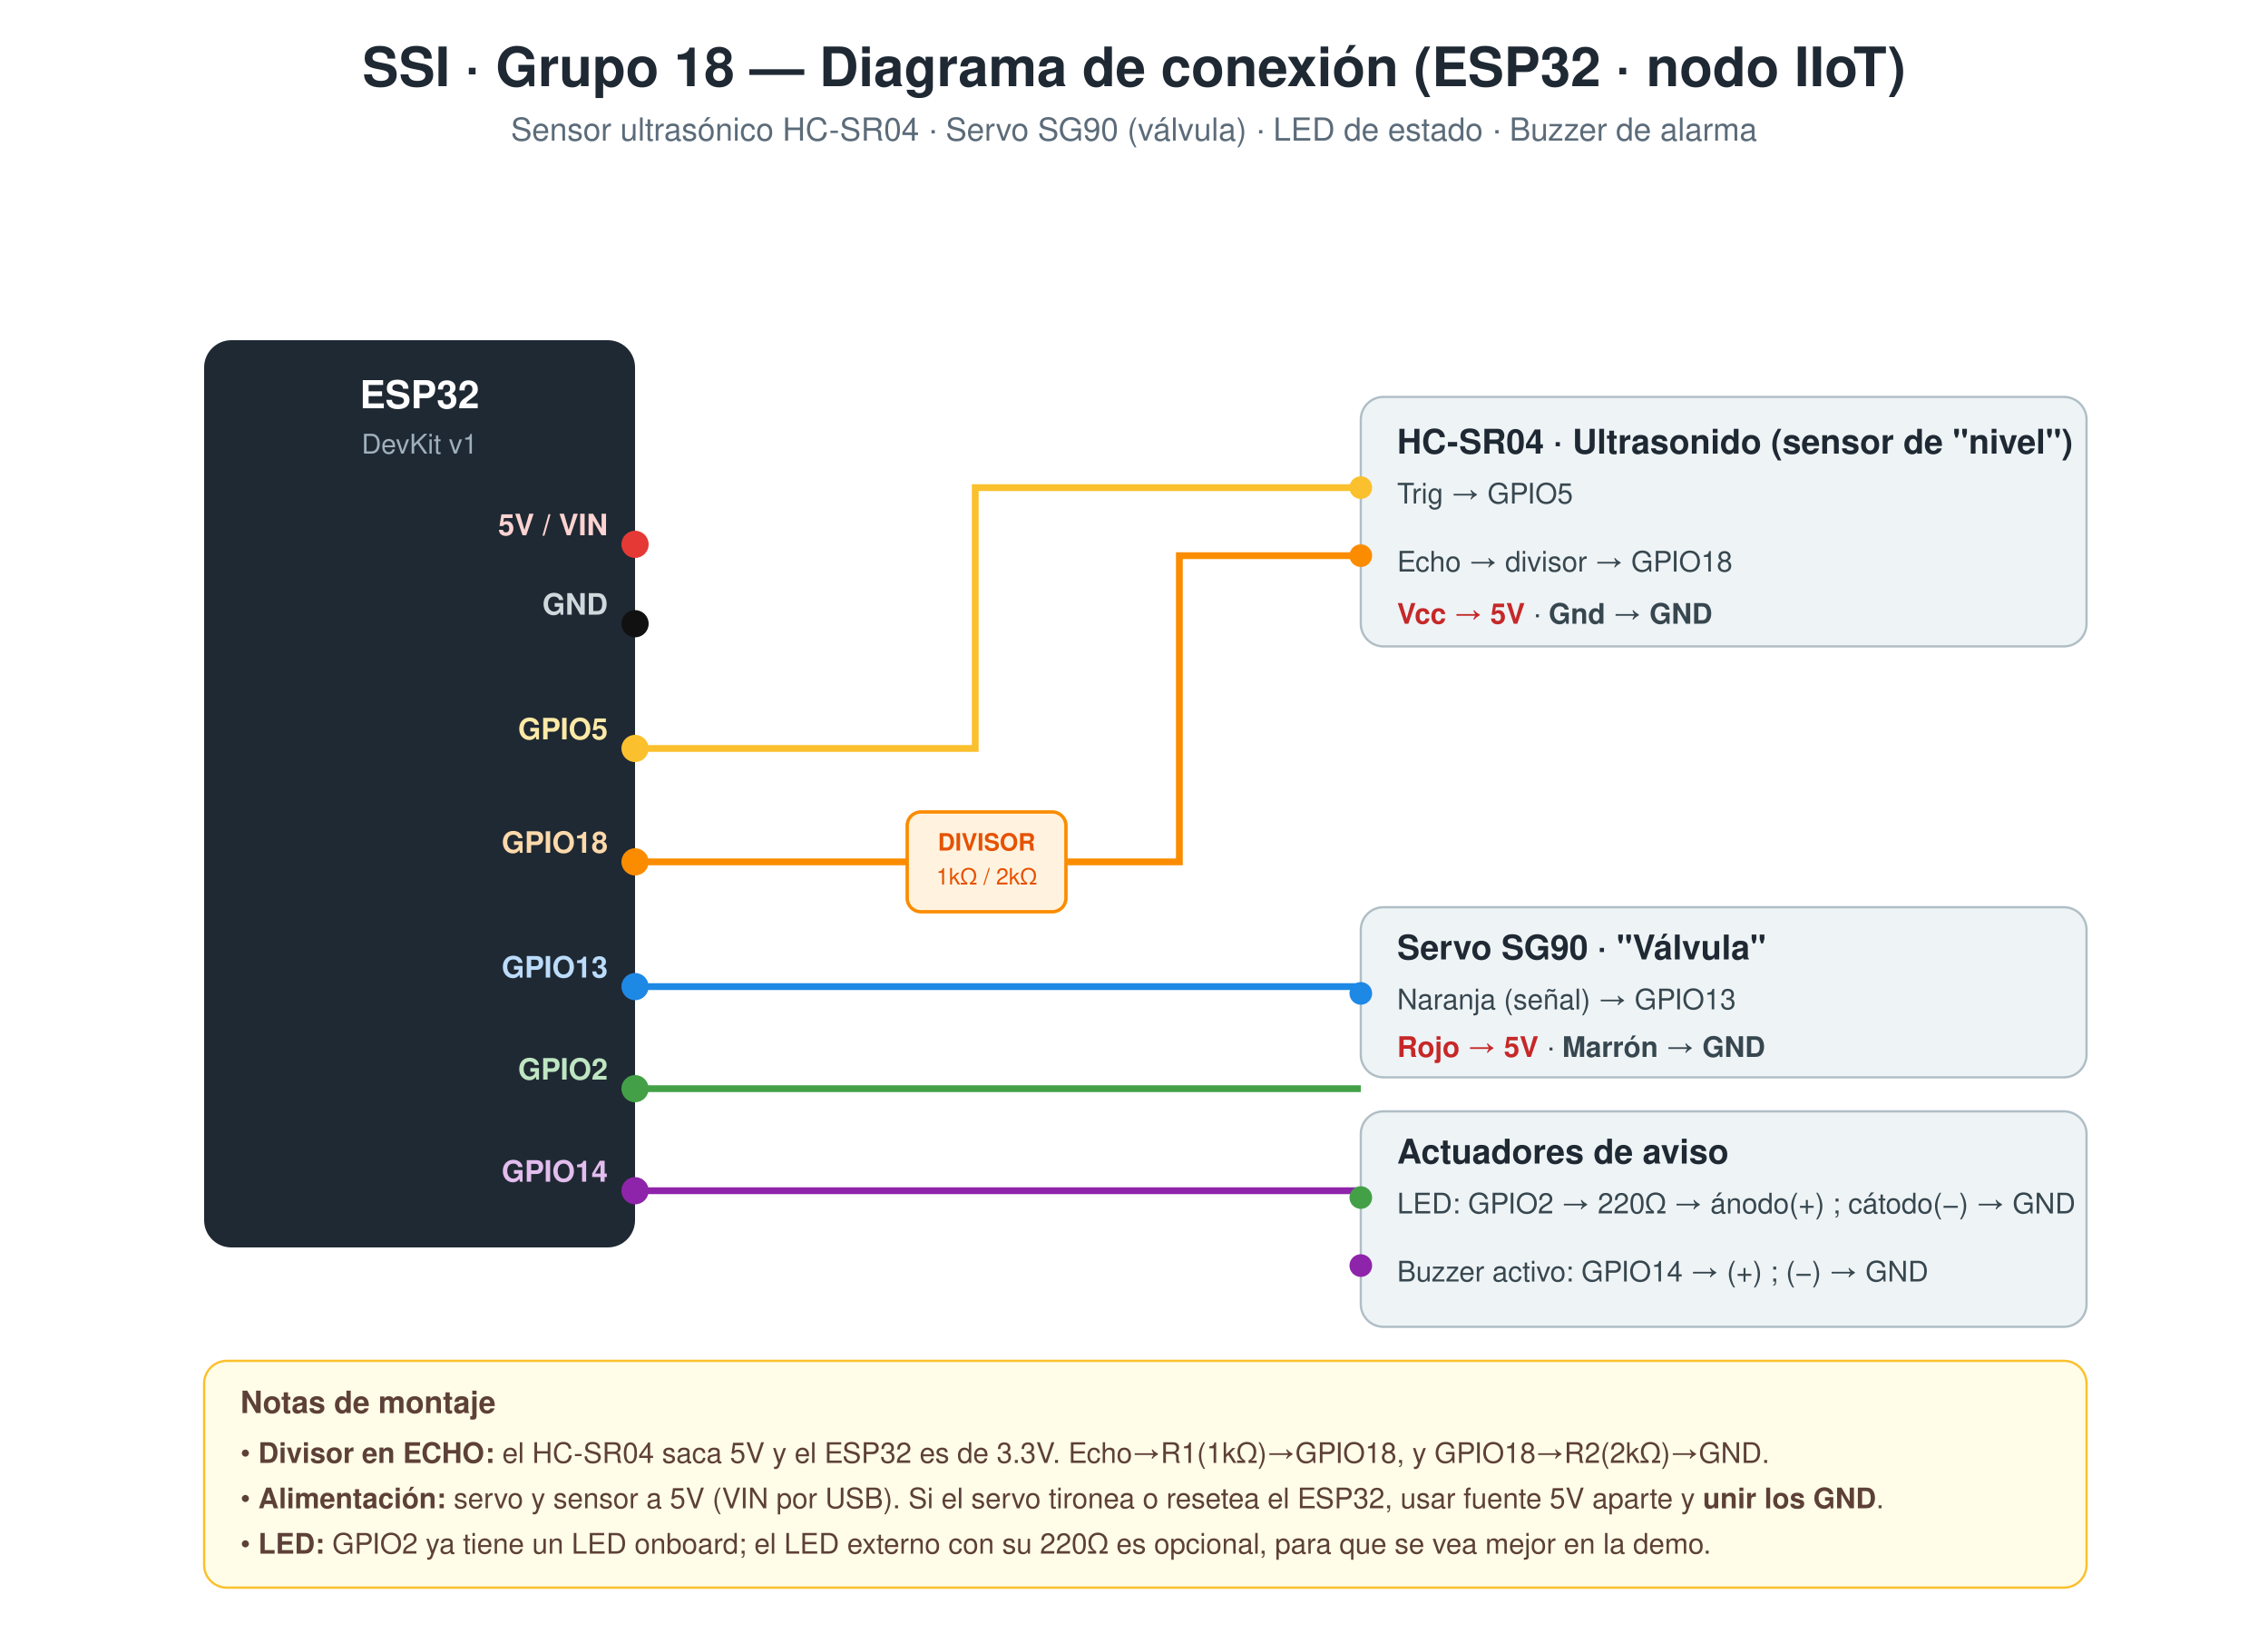
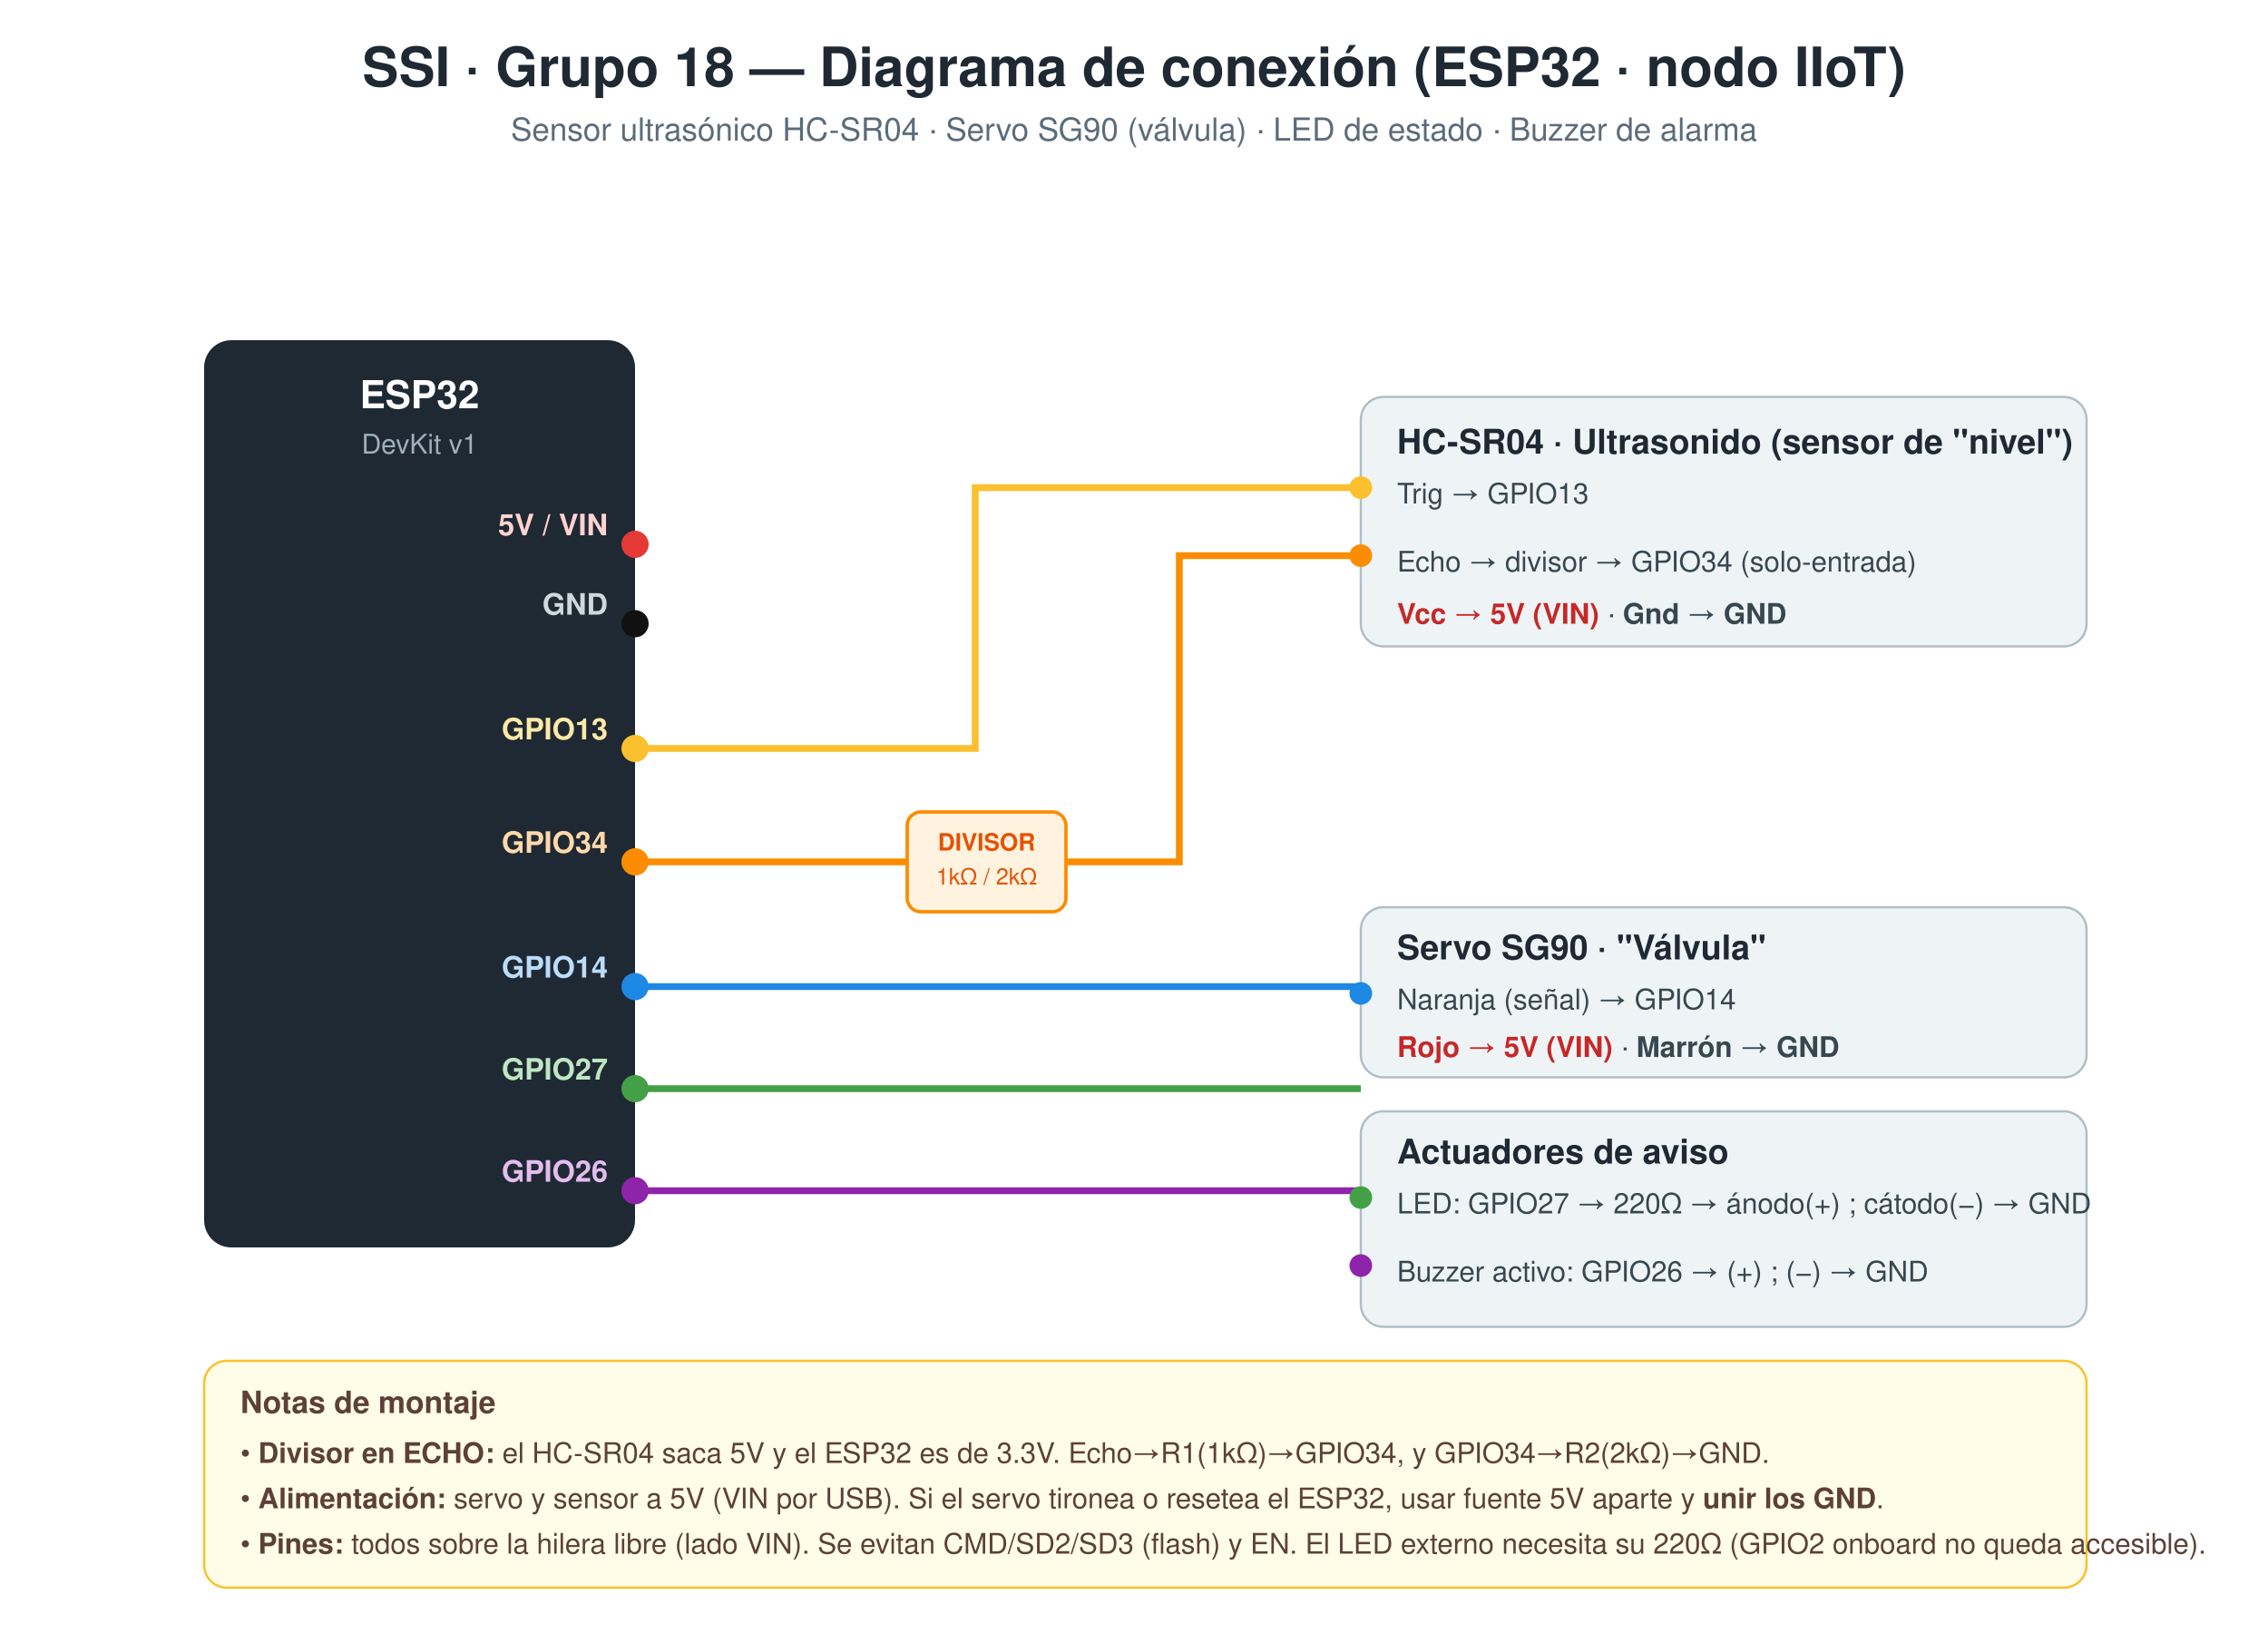
<svg xmlns="http://www.w3.org/2000/svg" viewBox="0 0 1000 720" font-family="Helvetica, Arial, sans-serif">
  <rect x="0" y="0" width="1000" height="720" fill="#ffffff" />
  <text x="500" y="38" text-anchor="middle" font-size="24" font-weight="700" fill="#1f2933">SSI · Grupo 18 — Diagrama de conexión (ESP32 · nodo IIoT)</text>
  <text x="500" y="62" text-anchor="middle" font-size="14" fill="#5b6b79">Sensor ultrasónico HC-SR04 · Servo SG90 (válvula) · LED de estado · Buzzer de alarma</text>
  <rect x="90" y="150" width="190" height="400" rx="12" fill="#1f2933" />
  <text x="185" y="180" text-anchor="middle" font-size="17" font-weight="700" fill="#ffffff">ESP32</text>
  <text x="185" y="200" text-anchor="middle" font-size="12" fill="#9fb0bd">DevKit v1</text>
  <circle cx="280" cy="240" r="6" fill="#e53935" />
  <text x="268" y="236" text-anchor="end" font-size="13" font-weight="700" fill="#ffd3d1">5V / VIN</text>
  <circle cx="280" cy="275" r="6" fill="#111" />
  <text x="268" y="271" text-anchor="end" font-size="13" font-weight="700" fill="#cfd8dc">GND</text>
  <circle cx="280" cy="330" r="6" fill="#fbc02d" />
-   <text x="268" y="326" text-anchor="end" font-size="13" font-weight="700" fill="#ffe9a6">GPIO5</text>
+   <text x="268" y="326" text-anchor="end" font-size="13" font-weight="700" fill="#ffe9a6">GPIO13</text>
  <circle cx="280" cy="380" r="6" fill="#fb8c00" />
-   <text x="268" y="376" text-anchor="end" font-size="13" font-weight="700" fill="#ffd9ab">GPIO18</text>
+   <text x="268" y="376" text-anchor="end" font-size="13" font-weight="700" fill="#ffd9ab">GPIO34</text>
  <circle cx="280" cy="435" r="6" fill="#1e88e5" />
-   <text x="268" y="431" text-anchor="end" font-size="13" font-weight="700" fill="#bbdcfb">GPIO13</text>
+   <text x="268" y="431" text-anchor="end" font-size="13" font-weight="700" fill="#bbdcfb">GPIO14</text>
  <circle cx="280" cy="480" r="6" fill="#43a047" />
-   <text x="268" y="476" text-anchor="end" font-size="13" font-weight="700" fill="#bfe6c2">GPIO2</text>
+   <text x="268" y="476" text-anchor="end" font-size="13" font-weight="700" fill="#bfe6c2">GPIO27</text>
  <circle cx="280" cy="525" r="6" fill="#8e24aa" />
-   <text x="268" y="521" text-anchor="end" font-size="13" font-weight="700" fill="#e3bdee">GPIO14</text>
+   <text x="268" y="521" text-anchor="end" font-size="13" font-weight="700" fill="#e3bdee">GPIO26</text>
  <path d="M280 330 H430 V215 H600" fill="none" stroke="#fbc02d" stroke-width="3" />
  <path d="M600 245 H520 V380 H470" fill="none" stroke="#fb8c00" stroke-width="3" />
  <path d="M400 380 H280" fill="none" stroke="#fb8c00" stroke-width="3" />
  <path d="M280 435 H600" fill="none" stroke="#1e88e5" stroke-width="3" />
  <path d="M280 480 H600" fill="none" stroke="#43a047" stroke-width="3" />
  <path d="M280 525 H600" fill="none" stroke="#8e24aa" stroke-width="3" />
  <rect x="400" y="358" width="70" height="44" rx="6" fill="#fff3e0" stroke="#fb8c00" stroke-width="1.5" />
  <text x="435" y="375" text-anchor="middle" font-size="10.5" font-weight="700" fill="#e65100">DIVISOR</text>
  <text x="435" y="390" text-anchor="middle" font-size="10" fill="#e65100">1kΩ / 2kΩ</text>
  <rect x="600" y="175" width="320" height="110" rx="10" fill="#eef3f6" stroke="#b0bec5" />
  <text x="616" y="200" font-size="15" font-weight="700" fill="#1f2933">HC-SR04 · Ultrasonido (sensor de "nivel")</text>
  <circle cx="600" cy="215" r="5" fill="#fbc02d" />
-   <text x="616" y="222" font-size="12.5" fill="#37474f">Trig → GPIO5</text>
+   <text x="616" y="222" font-size="12.5" fill="#37474f">Trig → GPIO13</text>
  <circle cx="600" cy="245" r="5" fill="#fb8c00" />
-   <text x="616" y="252" font-size="12.5" fill="#37474f">Echo → divisor → GPIO18</text>
+   <text x="616" y="252" font-size="12.5" fill="#37474f">Echo → divisor → GPIO34 (solo-entrada)</text>
  <text x="616" y="275" font-size="12.5" fill="#37474f">
-     <tspan fill="#c62828" font-weight="700">Vcc → 5V</tspan>   ·   <tspan font-weight="700">Gnd → GND</tspan>
+     <tspan fill="#c62828" font-weight="700">Vcc → 5V (VIN)</tspan>   ·   <tspan font-weight="700">Gnd → GND</tspan>
  </text>
  <rect x="600" y="400" width="320" height="75" rx="10" fill="#eef3f6" stroke="#b0bec5" />
  <text x="616" y="423" font-size="15" font-weight="700" fill="#1f2933">Servo SG90 · "Válvula"</text>
  <circle cx="600" cy="438" r="5" fill="#1e88e5" />
-   <text x="616" y="445" font-size="12.5" fill="#37474f">Naranja (señal) → GPIO13</text>
+   <text x="616" y="445" font-size="12.5" fill="#37474f">Naranja (señal) → GPIO14</text>
  <text x="616" y="466" font-size="12.5" fill="#37474f">
-     <tspan fill="#c62828" font-weight="700">Rojo → 5V</tspan>   ·   <tspan font-weight="700">Marrón → GND</tspan>
+     <tspan fill="#c62828" font-weight="700">Rojo → 5V (VIN)</tspan>   ·   <tspan font-weight="700">Marrón → GND</tspan>
  </text>
  <rect x="600" y="490" width="320" height="95" rx="10" fill="#eef3f6" stroke="#b0bec5" />
  <text x="616" y="513" font-size="15" font-weight="700" fill="#1f2933">Actuadores de aviso</text>
  <circle cx="600" cy="528" r="5" fill="#43a047" />
-   <text x="616" y="535" font-size="12.5" fill="#37474f">LED: GPIO2 → 220Ω → ánodo(+) ; cátodo(−) → GND</text>
+   <text x="616" y="535" font-size="12.5" fill="#37474f">LED: GPIO27 → 220Ω → ánodo(+) ; cátodo(−) → GND</text>
  <circle cx="600" cy="558" r="5" fill="#8e24aa" />
-   <text x="616" y="565" font-size="12.5" fill="#37474f">Buzzer activo: GPIO14 → (+) ; (−) → GND</text>
+   <text x="616" y="565" font-size="12.5" fill="#37474f">Buzzer activo: GPIO26 → (+) ; (−) → GND</text>
  <rect x="90" y="600" width="830" height="100" rx="10" fill="#fffde7" stroke="#fbc02d" />
  <text x="106" y="623" font-size="13.5" font-weight="700" fill="#5d4037">Notas de montaje</text>
-   <text x="106" y="645" font-size="12.5" fill="#5d4037">• <tspan font-weight="700">Divisor en ECHO:</tspan> el HC-SR04 saca 5V y el ESP32 es de 3.3V. Echo→R1(1kΩ)→GPIO18, y GPIO18→R2(2kΩ)→GND.</text>
+   <text x="106" y="645" font-size="12.5" fill="#5d4037">• <tspan font-weight="700">Divisor en ECHO:</tspan> el HC-SR04 saca 5V y el ESP32 es de 3.3V. Echo→R1(1kΩ)→GPIO34, y GPIO34→R2(2kΩ)→GND.</text>
  <text x="106" y="665" font-size="12.5" fill="#5d4037">• <tspan font-weight="700">Alimentación:</tspan> servo y sensor a 5V (VIN por USB). Si el servo tironea o resetea el ESP32, usar fuente 5V aparte y <tspan font-weight="700">unir los GND</tspan>.</text>
-   <text x="106" y="685" font-size="12.5" fill="#5d4037">• <tspan font-weight="700">LED:</tspan> GPIO2 ya tiene un LED onboard; el LED externo con su 220Ω es opcional, para que se vea mejor en la demo.</text>
+   <text x="106" y="685" font-size="12.5" fill="#5d4037">• <tspan font-weight="700">Pines:</tspan> todos sobre la hilera libre (lado VIN). Se evitan CMD/SD2/SD3 (flash) y EN. El LED externo necesita su 220Ω (GPIO2 onboard no queda accesible).</text>
</svg>
